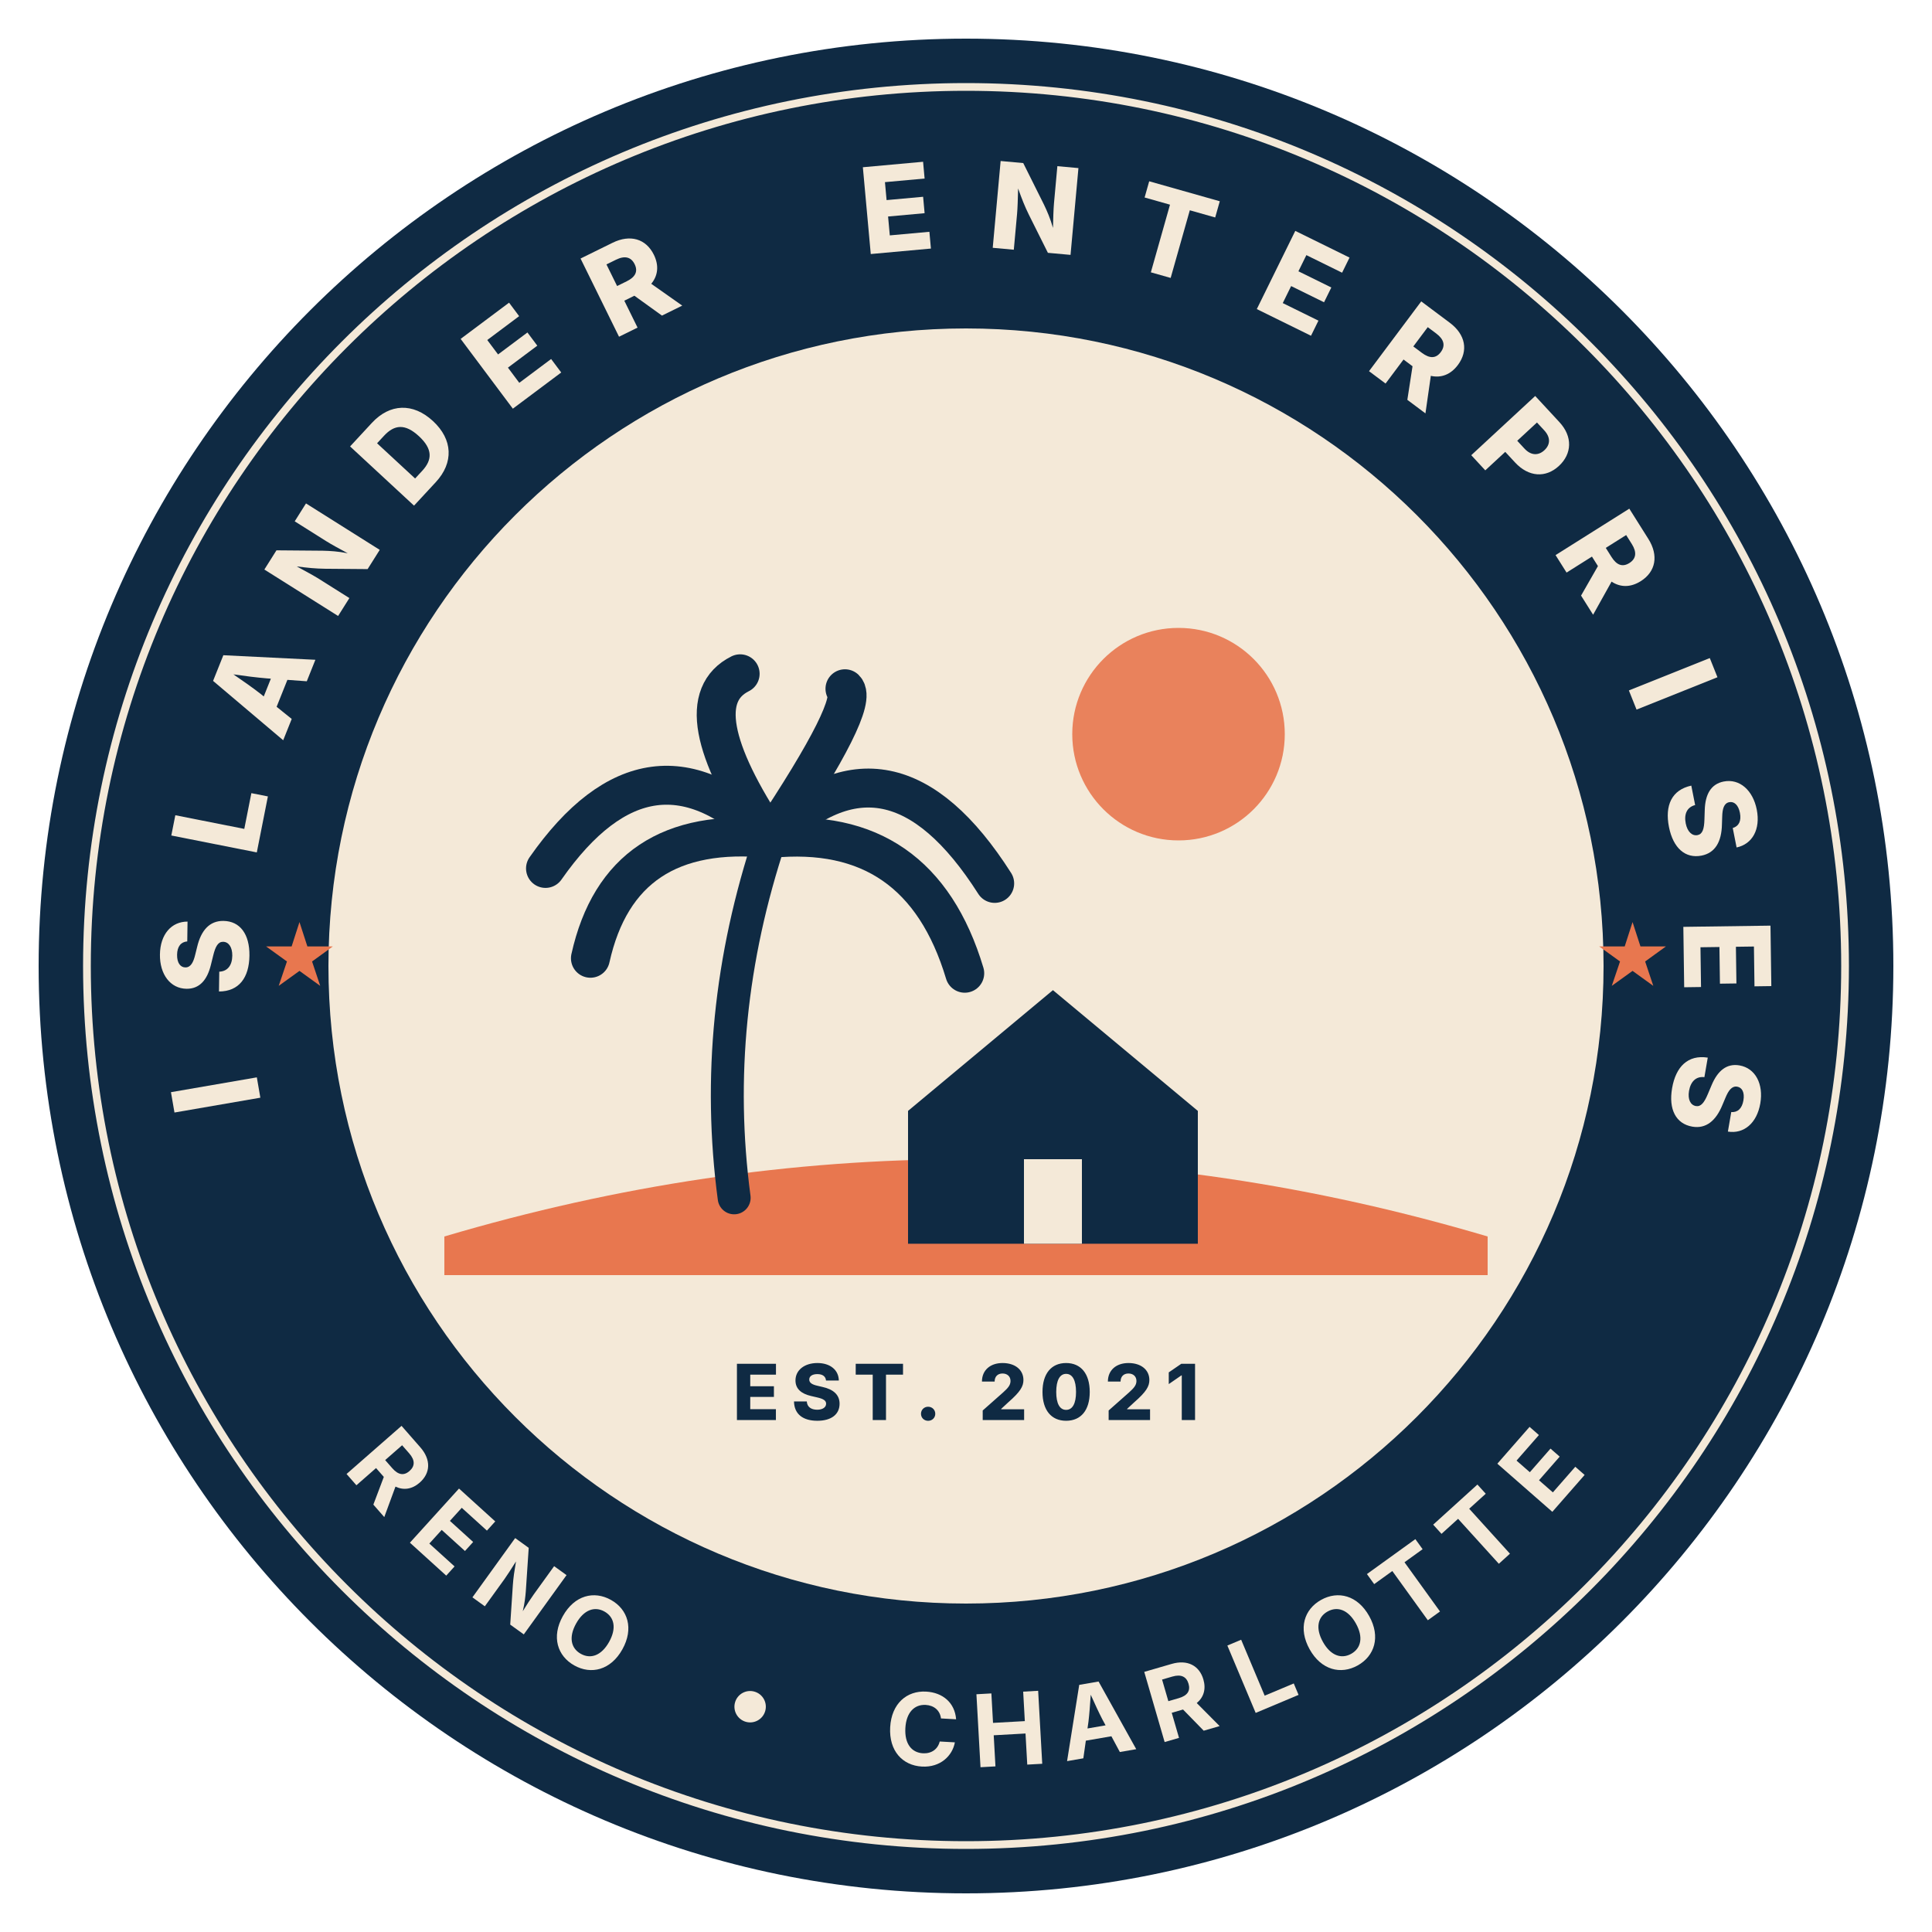
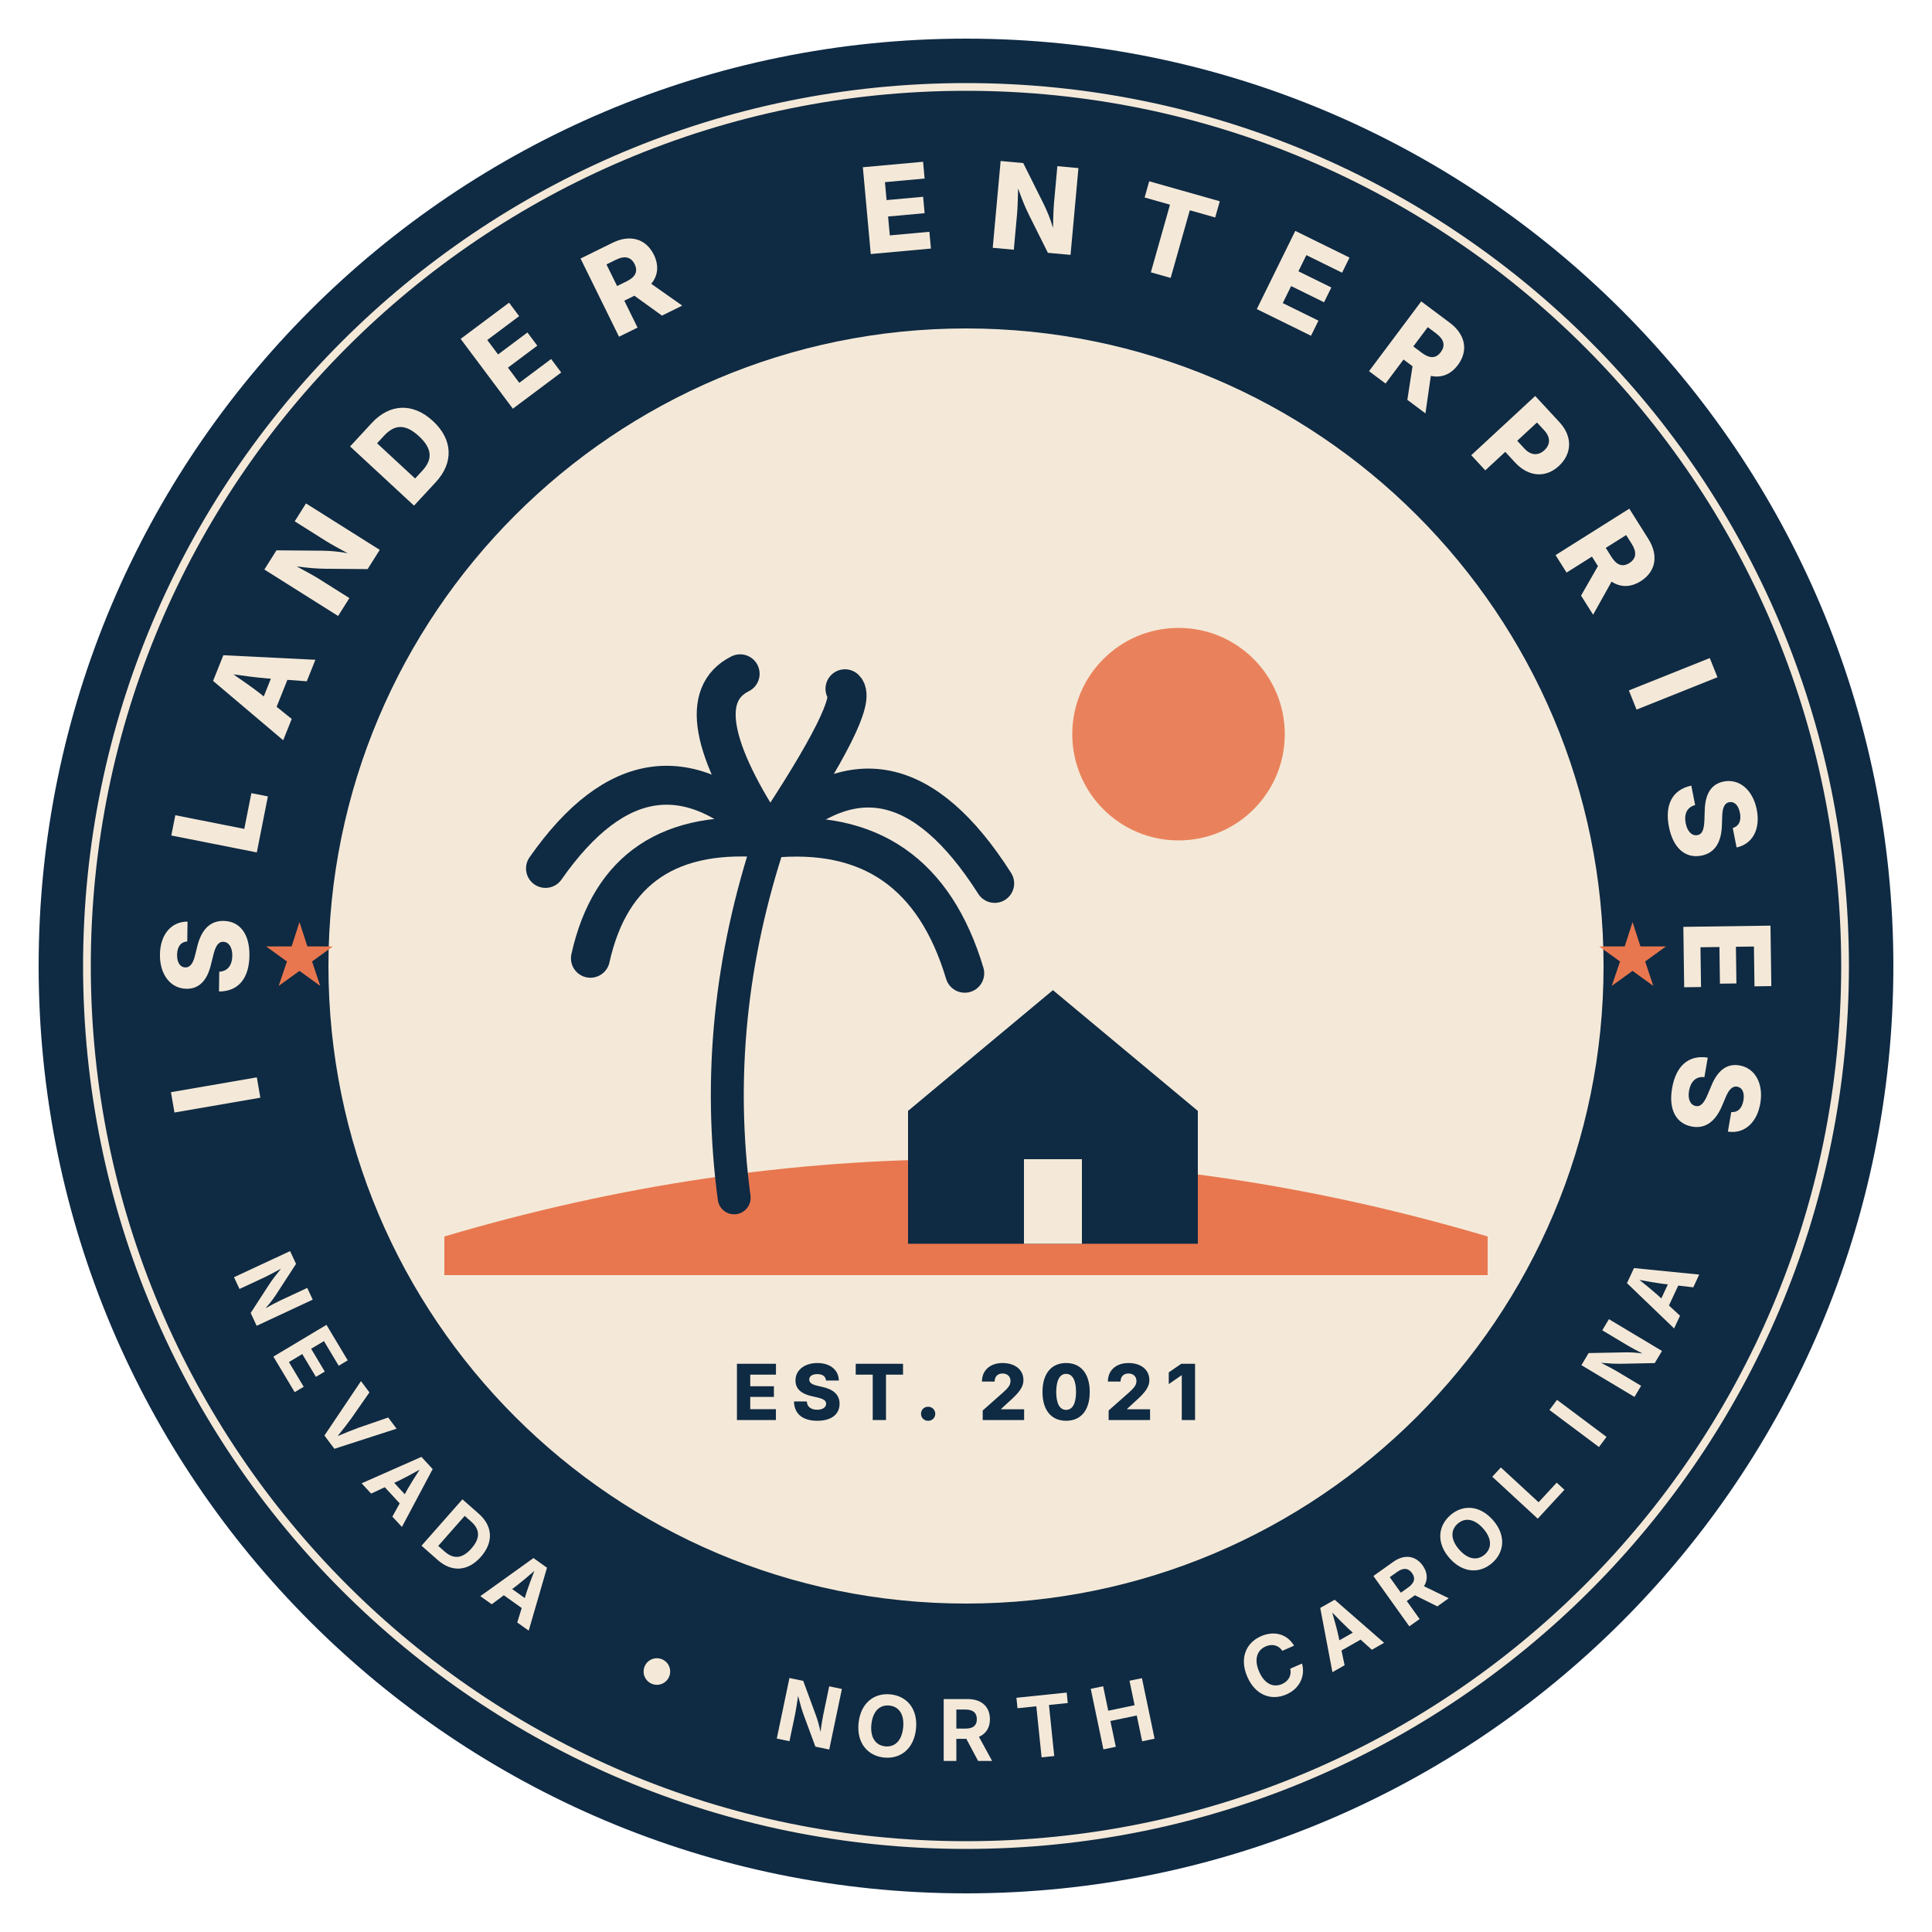
<svg xmlns="http://www.w3.org/2000/svg" viewBox="0 0 1000 1000">
  <circle cx="500" cy="500" r="480" fill="#0f2a43" />
  <circle cx="500" cy="500" r="330" fill="#f4e9d8" />
  <circle cx="500" cy="500" r="455" fill="none" stroke="#f4e9d8" stroke-width="4" />
  <text x="110.7" y="566.9" transform="rotate(-99.8 110.7 566.9)" font-family="Inter" font-weight="800" font-size="62" fill="#f4e9d8" text-anchor="middle" dominant-baseline="middle">I</text>
  <text x="105.0" y="494.8" transform="rotate(-89.2 105.0 494.8)" font-family="Inter" font-weight="800" font-size="62" fill="#f4e9d8" text-anchor="middle" dominant-baseline="middle">S</text>
  <text x="112.6" y="422.9" transform="rotate(-78.8 112.6 422.9)" font-family="Inter" font-weight="800" font-size="62" fill="#f4e9d8" text-anchor="middle" dominant-baseline="middle">L</text>
  <text x="133.1" y="353.6" transform="rotate(-68.2 133.1 353.6)" font-family="Inter" font-weight="800" font-size="62" fill="#f4e9d8" text-anchor="middle" dominant-baseline="middle">A</text>
  <text x="165.9" y="289.2" transform="rotate(-57.8 165.9 289.2)" font-family="Inter" font-weight="800" font-size="62" fill="#f4e9d8" text-anchor="middle" dominant-baseline="middle">N</text>
  <text x="209.9" y="231.9" transform="rotate(-47.2 209.9 231.9)" font-family="Inter" font-weight="800" font-size="62" fill="#f4e9d8" text-anchor="middle" dominant-baseline="middle">D</text>
  <text x="263.7" y="183.5" transform="rotate(-36.8 263.7 183.5)" font-family="Inter" font-weight="800" font-size="62" fill="#f4e9d8" text-anchor="middle" dominant-baseline="middle">E</text>
  <text x="325.3" y="145.7" transform="rotate(-26.2 325.3 145.7)" font-family="Inter" font-weight="800" font-size="62" fill="#f4e9d8" text-anchor="middle" dominant-baseline="middle">R</text>
  <text x="392.8" y="119.8" transform="rotate(-15.8 392.8 119.8)" font-family="Inter" font-weight="800" font-size="62" fill="#f4e9d8" text-anchor="middle" dominant-baseline="middle"> </text>
  <text x="463.9" y="106.7" transform="rotate(-5.2 463.9 106.7)" font-family="Inter" font-weight="800" font-size="62" fill="#f4e9d8" text-anchor="middle" dominant-baseline="middle">E</text>
  <text x="536.1" y="106.7" transform="rotate(5.2 536.1 106.7)" font-family="Inter" font-weight="800" font-size="62" fill="#f4e9d8" text-anchor="middle" dominant-baseline="middle">N</text>
  <text x="607.2" y="119.8" transform="rotate(15.8 607.2 119.8)" font-family="Inter" font-weight="800" font-size="62" fill="#f4e9d8" text-anchor="middle" dominant-baseline="middle">T</text>
  <text x="674.7" y="145.7" transform="rotate(26.2 674.7 145.7)" font-family="Inter" font-weight="800" font-size="62" fill="#f4e9d8" text-anchor="middle" dominant-baseline="middle">E</text>
  <text x="736.3" y="183.5" transform="rotate(36.8 736.3 183.5)" font-family="Inter" font-weight="800" font-size="62" fill="#f4e9d8" text-anchor="middle" dominant-baseline="middle">R</text>
  <text x="790.1" y="231.9" transform="rotate(47.2 790.1 231.9)" font-family="Inter" font-weight="800" font-size="62" fill="#f4e9d8" text-anchor="middle" dominant-baseline="middle">P</text>
  <text x="834.1" y="289.2" transform="rotate(57.8 834.1 289.2)" font-family="Inter" font-weight="800" font-size="62" fill="#f4e9d8" text-anchor="middle" dominant-baseline="middle">R</text>
  <text x="866.9" y="353.6" transform="rotate(68.2 866.9 353.6)" font-family="Inter" font-weight="800" font-size="62" fill="#f4e9d8" text-anchor="middle" dominant-baseline="middle">I</text>
  <text x="887.4" y="422.9" transform="rotate(78.8 887.4 422.9)" font-family="Inter" font-weight="800" font-size="62" fill="#f4e9d8" text-anchor="middle" dominant-baseline="middle">S</text>
  <text x="895.0" y="494.8" transform="rotate(89.2 895.0 494.8)" font-family="Inter" font-weight="800" font-size="62" fill="#f4e9d8" text-anchor="middle" dominant-baseline="middle">E</text>
  <text x="889.3" y="566.9" transform="rotate(99.8 889.3 566.9)" font-family="Inter" font-weight="800" font-size="62" fill="#f4e9d8" text-anchor="middle" dominant-baseline="middle">S</text>
-   <text x="203.0" y="760.4" transform="rotate(408.8 203.0 760.4)" font-family="Inter" font-weight="700" font-size="52" fill="#f4e9d8" text-anchor="middle" dominant-baseline="middle">R</text>
-   <text x="234.4" y="792.4" transform="rotate(402.2 234.4 792.4)" font-family="Inter" font-weight="700" font-size="52" fill="#f4e9d8" text-anchor="middle" dominant-baseline="middle">E</text>
-   <text x="269.2" y="820.6" transform="rotate(395.8 269.2 820.6)" font-family="Inter" font-weight="700" font-size="52" fill="#f4e9d8" text-anchor="middle" dominant-baseline="middle">N</text>
-   <text x="307.0" y="844.6" transform="rotate(389.2 307.0 844.6)" font-family="Inter" font-weight="700" font-size="52" fill="#f4e9d8" text-anchor="middle" dominant-baseline="middle">O</text>
-   <text x="347.2" y="864.3" transform="rotate(382.8 347.2 864.3)" font-family="Inter" font-weight="700" font-size="52" fill="#f4e9d8" text-anchor="middle" dominant-baseline="middle"> </text>
-   <text x="389.5" y="879.2" transform="rotate(376.2 389.5 879.2)" font-family="Inter" font-weight="700" font-size="52" fill="#f4e9d8" text-anchor="middle" dominant-baseline="middle">•</text>
-   <text x="433.1" y="889.3" transform="rotate(369.8 433.1 889.3)" font-family="Inter" font-weight="700" font-size="52" fill="#f4e9d8" text-anchor="middle" dominant-baseline="middle"> </text>
-   <text x="477.6" y="894.4" transform="rotate(363.2 477.6 894.4)" font-family="Inter" font-weight="700" font-size="52" fill="#f4e9d8" text-anchor="middle" dominant-baseline="middle">C</text>
-   <text x="522.4" y="894.4" transform="rotate(356.8 522.4 894.4)" font-family="Inter" font-weight="700" font-size="52" fill="#f4e9d8" text-anchor="middle" dominant-baseline="middle">H</text>
-   <text x="566.9" y="889.3" transform="rotate(350.2 566.9 889.3)" font-family="Inter" font-weight="700" font-size="52" fill="#f4e9d8" text-anchor="middle" dominant-baseline="middle">A</text>
-   <text x="610.5" y="879.2" transform="rotate(343.8 610.5 879.2)" font-family="Inter" font-weight="700" font-size="52" fill="#f4e9d8" text-anchor="middle" dominant-baseline="middle">R</text>
-   <text x="652.8" y="864.3" transform="rotate(337.2 652.8 864.3)" font-family="Inter" font-weight="700" font-size="52" fill="#f4e9d8" text-anchor="middle" dominant-baseline="middle">L</text>
-   <text x="693.0" y="844.6" transform="rotate(330.8 693.0 844.6)" font-family="Inter" font-weight="700" font-size="52" fill="#f4e9d8" text-anchor="middle" dominant-baseline="middle">O</text>
-   <text x="730.8" y="820.6" transform="rotate(324.2 730.8 820.6)" font-family="Inter" font-weight="700" font-size="52" fill="#f4e9d8" text-anchor="middle" dominant-baseline="middle">T</text>
-   <text x="765.6" y="792.4" transform="rotate(317.8 765.6 792.4)" font-family="Inter" font-weight="700" font-size="52" fill="#f4e9d8" text-anchor="middle" dominant-baseline="middle">T</text>
-   <text x="797.0" y="760.4" transform="rotate(311.2 797.0 760.4)" font-family="Inter" font-weight="700" font-size="52" fill="#f4e9d8" text-anchor="middle" dominant-baseline="middle">E</text>
+   <text x="141.9" y="666.7" transform="rotate(425.0 141.9 666.7)" font-family="Inter" font-weight="700" font-size="44" fill="#f4e9d8" text-anchor="middle" dominant-baseline="middle">N</text>
+   <text x="161.0" y="702.7" transform="rotate(419.1 161.0 702.7)" font-family="Inter" font-weight="700" font-size="44" fill="#f4e9d8" text-anchor="middle" dominant-baseline="middle">E</text>
+   <text x="183.6" y="736.5" transform="rotate(413.2 183.6 736.5)" font-family="Inter" font-weight="700" font-size="44" fill="#f4e9d8" text-anchor="middle" dominant-baseline="middle">V</text>
+   <text x="209.7" y="767.9" transform="rotate(407.3 209.7 767.9)" font-family="Inter" font-weight="700" font-size="44" fill="#f4e9d8" text-anchor="middle" dominant-baseline="middle">A</text>
+   <text x="238.8" y="796.3" transform="rotate(401.4 238.8 796.3)" font-family="Inter" font-weight="700" font-size="44" fill="#f4e9d8" text-anchor="middle" dominant-baseline="middle">D</text>
+   <text x="270.7" y="821.7" transform="rotate(395.5 270.7 821.7)" font-family="Inter" font-weight="700" font-size="44" fill="#f4e9d8" text-anchor="middle" dominant-baseline="middle">A</text>
+   <text x="305.1" y="843.6" transform="rotate(389.6 305.1 843.6)" font-family="Inter" font-weight="700" font-size="44" fill="#f4e9d8" text-anchor="middle" dominant-baseline="middle"> </text>
+   <text x="341.5" y="861.8" transform="rotate(383.7 341.5 861.8)" font-family="Inter" font-weight="700" font-size="44" fill="#f4e9d8" text-anchor="middle" dominant-baseline="middle">•</text>
+   <text x="379.6" y="876.2" transform="rotate(377.7 379.6 876.2)" font-family="Inter" font-weight="700" font-size="44" fill="#f4e9d8" text-anchor="middle" dominant-baseline="middle"> </text>
+   <text x="419.0" y="886.6" transform="rotate(371.8 419.0 886.6)" font-family="Inter" font-weight="700" font-size="44" fill="#f4e9d8" text-anchor="middle" dominant-baseline="middle">N</text>
+   <text x="459.3" y="892.9" transform="rotate(365.9 459.3 892.9)" font-family="Inter" font-weight="700" font-size="44" fill="#f4e9d8" text-anchor="middle" dominant-baseline="middle">O</text>
+   <text x="500.0" y="895.0" transform="rotate(360.0 500.0 895.0)" font-family="Inter" font-weight="700" font-size="44" fill="#f4e9d8" text-anchor="middle" dominant-baseline="middle">R</text>
+   <text x="540.7" y="892.9" transform="rotate(354.1 540.7 892.9)" font-family="Inter" font-weight="700" font-size="44" fill="#f4e9d8" text-anchor="middle" dominant-baseline="middle">T</text>
+   <text x="581.0" y="886.6" transform="rotate(348.2 581.0 886.6)" font-family="Inter" font-weight="700" font-size="44" fill="#f4e9d8" text-anchor="middle" dominant-baseline="middle">H</text>
+   <text x="620.4" y="876.2" transform="rotate(342.3 620.4 876.2)" font-family="Inter" font-weight="700" font-size="44" fill="#f4e9d8" text-anchor="middle" dominant-baseline="middle"> </text>
+   <text x="658.5" y="861.8" transform="rotate(336.3 658.5 861.8)" font-family="Inter" font-weight="700" font-size="44" fill="#f4e9d8" text-anchor="middle" dominant-baseline="middle">C</text>
+   <text x="694.9" y="843.6" transform="rotate(330.4 694.9 843.6)" font-family="Inter" font-weight="700" font-size="44" fill="#f4e9d8" text-anchor="middle" dominant-baseline="middle">A</text>
+   <text x="729.3" y="821.7" transform="rotate(324.5 729.3 821.7)" font-family="Inter" font-weight="700" font-size="44" fill="#f4e9d8" text-anchor="middle" dominant-baseline="middle">R</text>
+   <text x="761.2" y="796.3" transform="rotate(318.6 761.2 796.3)" font-family="Inter" font-weight="700" font-size="44" fill="#f4e9d8" text-anchor="middle" dominant-baseline="middle">O</text>
+   <text x="790.3" y="767.9" transform="rotate(312.7 790.3 767.9)" font-family="Inter" font-weight="700" font-size="44" fill="#f4e9d8" text-anchor="middle" dominant-baseline="middle">L</text>
+   <text x="816.4" y="736.5" transform="rotate(306.8 816.4 736.5)" font-family="Inter" font-weight="700" font-size="44" fill="#f4e9d8" text-anchor="middle" dominant-baseline="middle">I</text>
+   <text x="839.0" y="702.7" transform="rotate(300.9 839.0 702.7)" font-family="Inter" font-weight="700" font-size="44" fill="#f4e9d8" text-anchor="middle" dominant-baseline="middle">N</text>
+   <text x="858.1" y="666.7" transform="rotate(295.0 858.1 666.7)" font-family="Inter" font-weight="700" font-size="44" fill="#f4e9d8" text-anchor="middle" dominant-baseline="middle">A</text>
  <circle cx="500" cy="590" r="0" />
  <path d="M230 640 Q500 560 770 640 L770 660 L230 660 Z" fill="#e8774f" />
  <circle cx="610" cy="380" r="55" fill="#e8774f" opacity=".9" />
  <path d="M380 620 q-12.4 -93.0 18.6 -186.0" stroke="#0f2a43" stroke-width="17.05" fill="none" stroke-linecap="round" />
  <path d="M398.6 434.0 Q336.6 372.0 282.35 449.5" stroke="#0f2a43" stroke-width="20.15" fill="none" stroke-linecap="round" />
  <path d="M398.6 434.0 Q460.6 372.0 514.85 457.25" stroke="#0f2a43" stroke-width="20.15" fill="none" stroke-linecap="round" />
  <path d="M398.6 434.0 Q321.1 426.25 305.6 496.0" stroke="#0f2a43" stroke-width="20.15" fill="none" stroke-linecap="round" />
  <path d="M398.6 434.0 Q476.1 426.25 499.35 503.75" stroke="#0f2a43" stroke-width="20.15" fill="none" stroke-linecap="round" />
  <path d="M398.6 434.0 Q352.1 364.25 383.1 348.75" stroke="#0f2a43" stroke-width="20.15" fill="none" stroke-linecap="round" />
  <path d="M398.6 434.0 Q445.1 364.25 437.35 356.5" stroke="#0f2a43" stroke-width="20.15" fill="none" stroke-linecap="round" />
  <path d="M470 575 l75.0 -62.5 l75.0 62.5 v68.75 h-150.0 z" fill="#0f2a43" />
  <rect x="530.0" y="600.0" width="30.0" height="43.75" fill="#f4e9d8" />
  <text x="500" y="735" font-family="Inter" font-weight="800" font-size="40" fill="#0f2a43" text-anchor="middle" letter-spacing="6">EST. 2021</text>
  <text x="155" y="510" font-family="Inter" font-weight="800" font-size="40" fill="#e8774f" text-anchor="middle">★</text>
  <text x="845" y="510" font-family="Inter" font-weight="800" font-size="40" fill="#e8774f" text-anchor="middle">★</text>
</svg>
